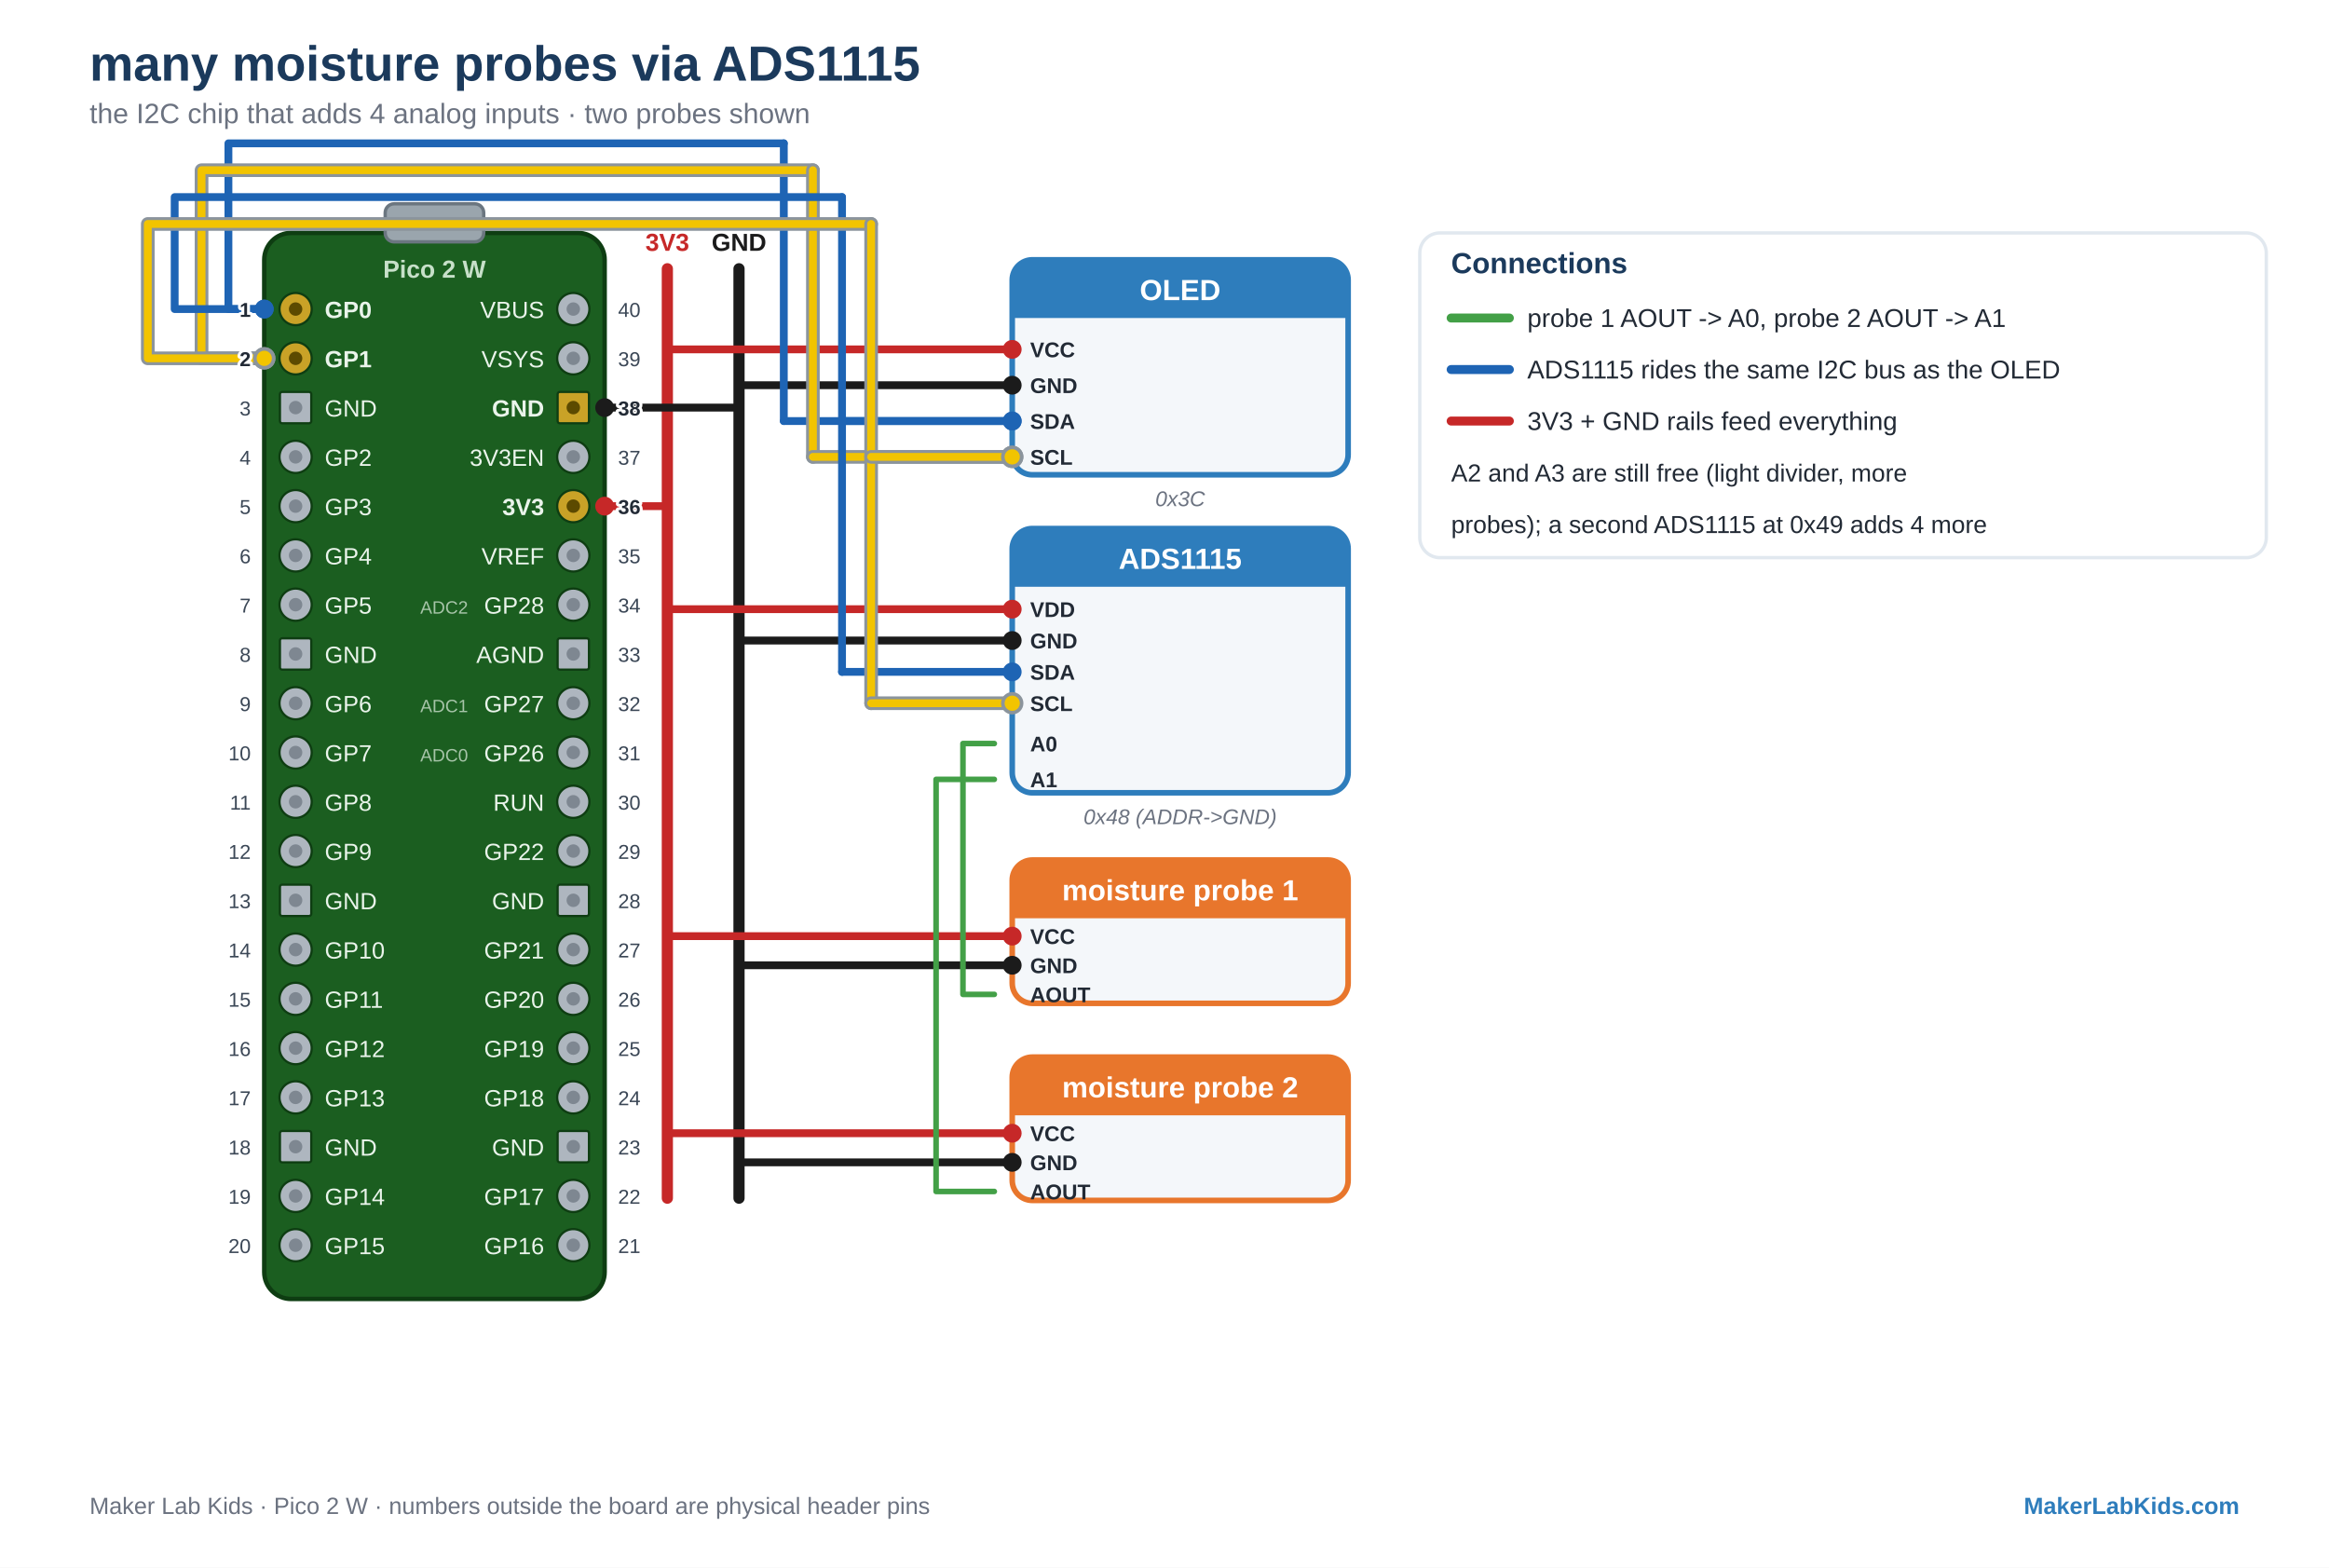
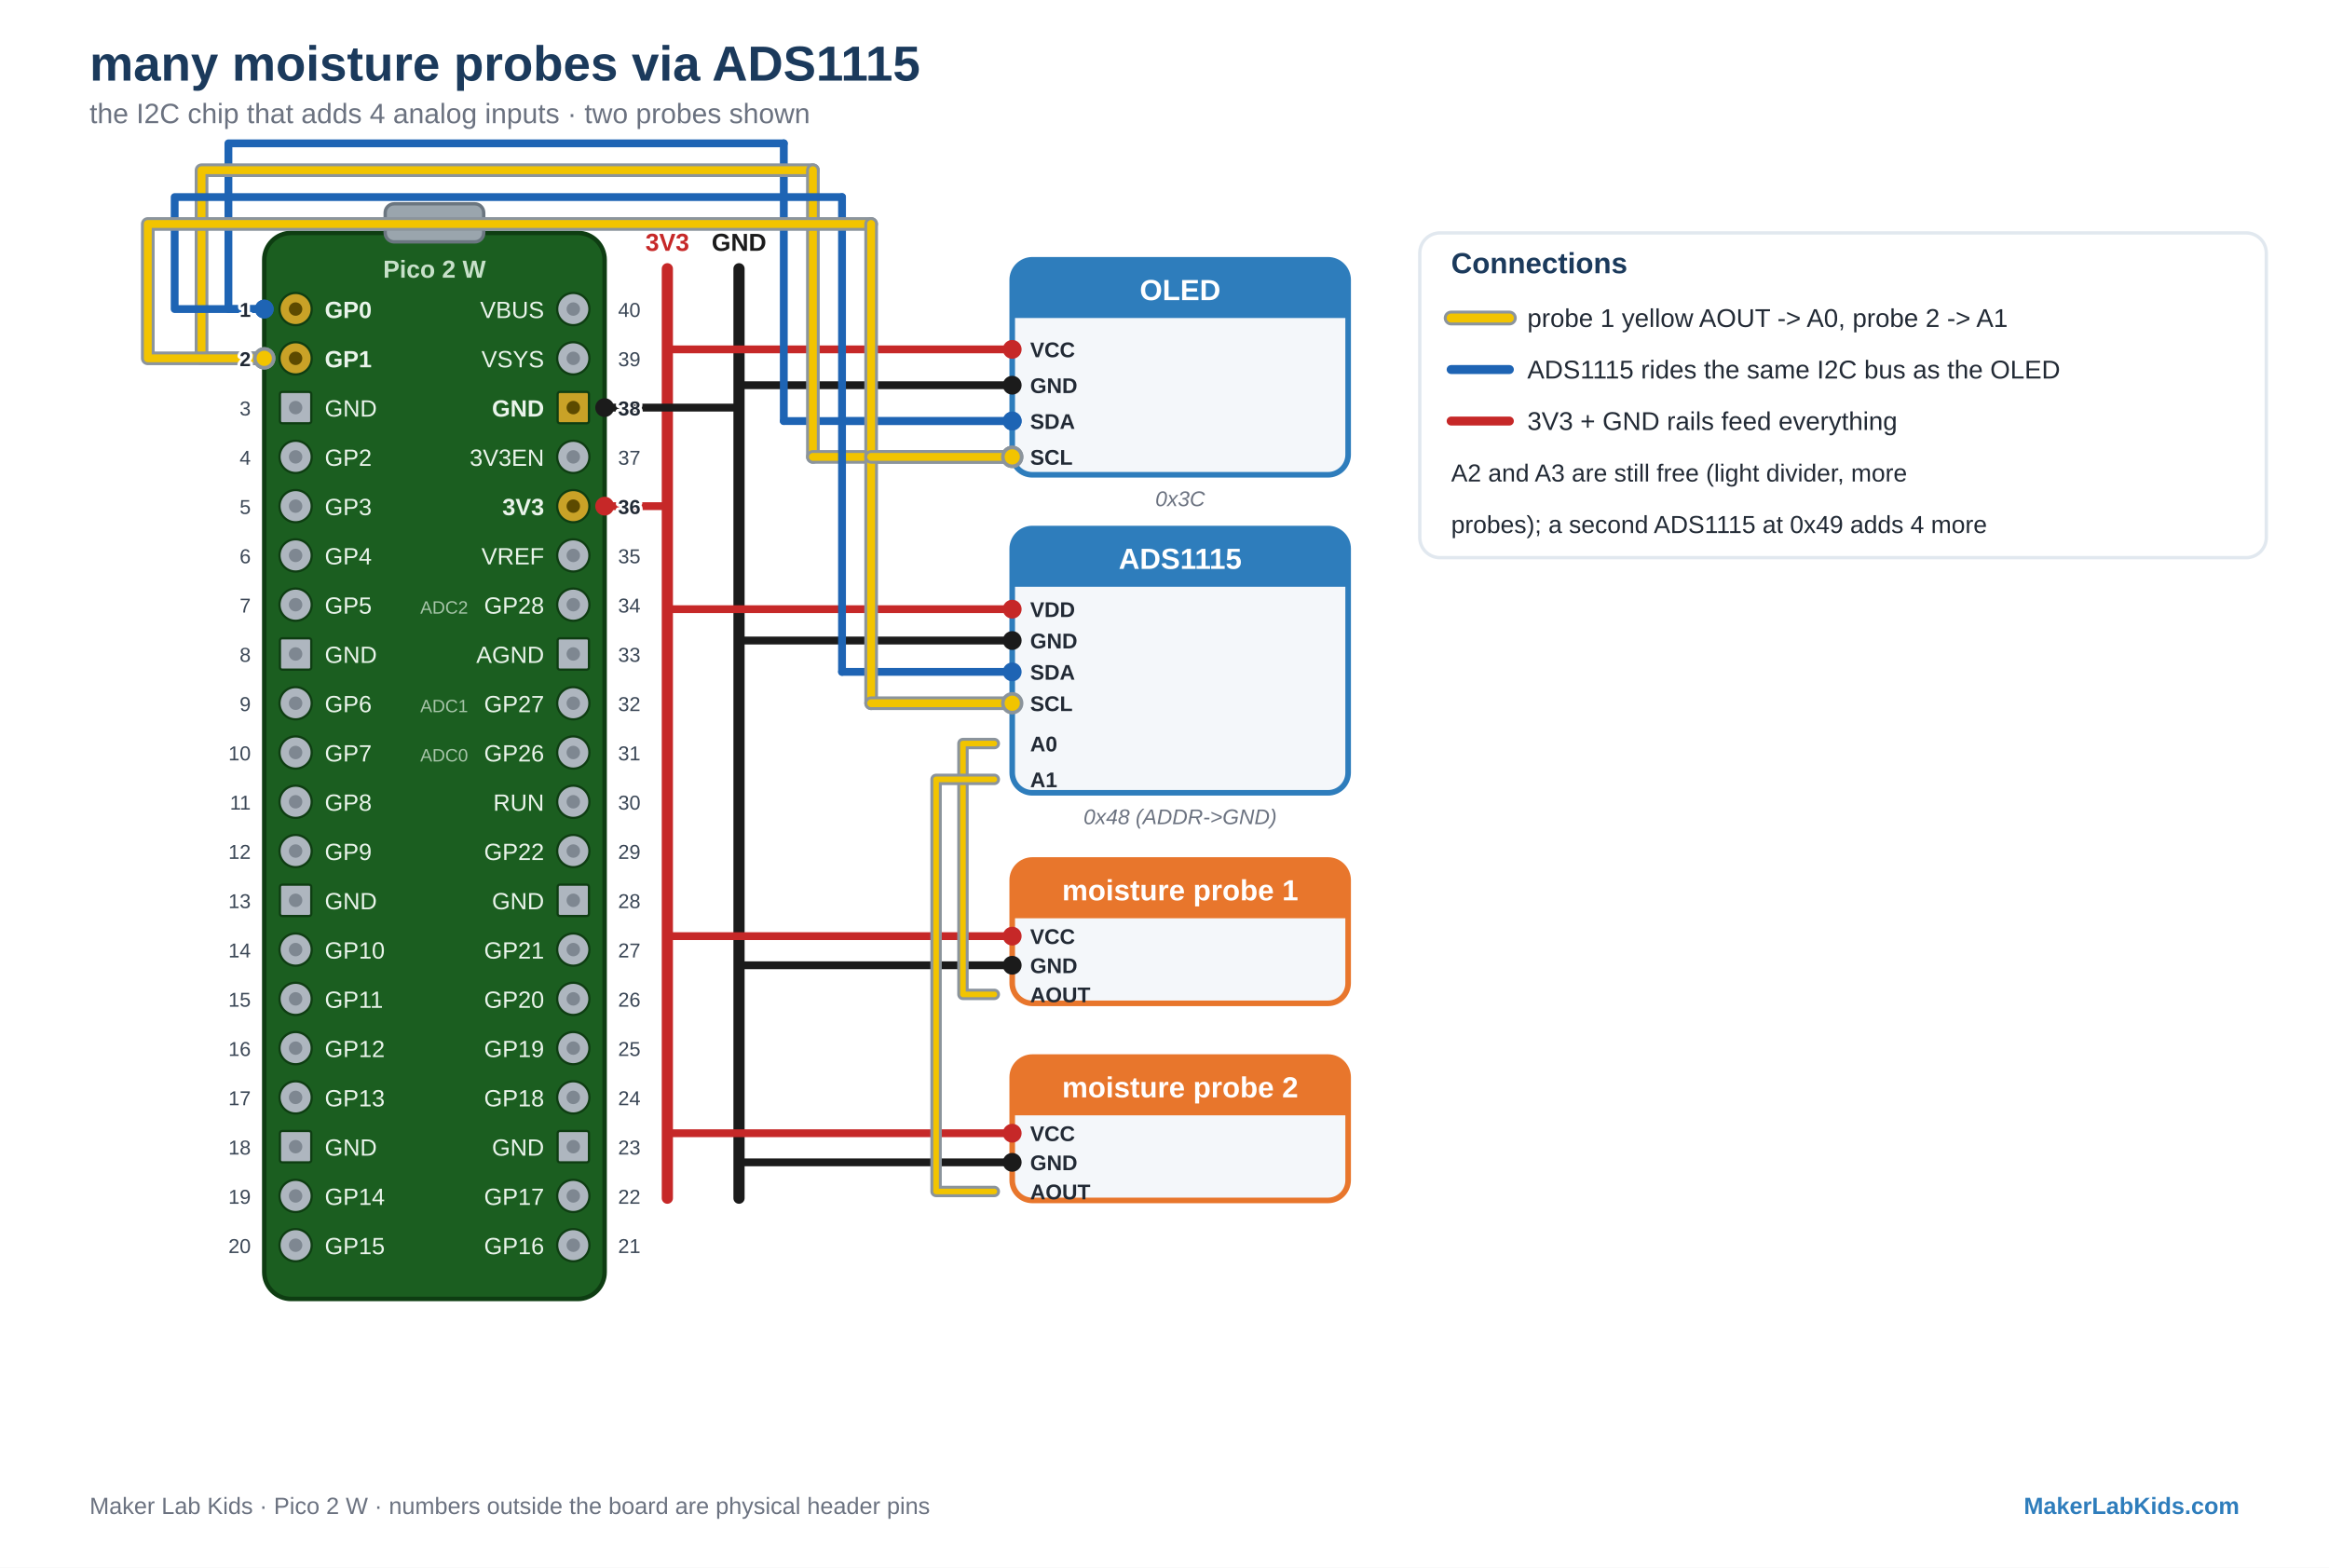
<svg xmlns="http://www.w3.org/2000/svg" viewBox="0 0 1040 700" font-family="Arial, Helvetica, sans-serif">
  <rect width="1040" height="700" fill="#FFFFFF" />
  <text x="40" y="36" font-family="Arial, Helvetica, sans-serif" font-size="22" fill="#1B3A5C" text-anchor="start" font-weight="bold">many moisture probes via ADS1115</text>
  <text x="40" y="55" font-family="Arial, Helvetica, sans-serif" font-size="12.5" fill="#6B7280" text-anchor="start">the I2C chip that adds 4 analog inputs  ·  two probes shown</text>
  <rect x="118" y="104" width="152" height="476" rx="12" fill="#1B5E20" stroke="#0E3D12" stroke-width="2" />
  <rect x="172" y="91" width="44" height="17" rx="4" fill="#9AA5AD" stroke="#6B7680" stroke-width="1.5" />
  <text x="194" y="124" font-family="Arial, Helvetica, sans-serif" font-size="11" fill="#C7E0C9" text-anchor="middle" font-weight="bold">Pico 2 W</text>
  <circle cx="132" cy="138" r="7.2" fill="#C9A227" stroke="#0E3D12" stroke-width="1" />
  <circle cx="132" cy="138" r="3" fill="#5C4A00" />
  <text x="145" y="142" font-family="Arial, Helvetica, sans-serif" font-size="10.5" fill="#EAF4EB" text-anchor="start" font-weight="bold">GP0</text>
  <circle cx="132" cy="160" r="7.2" fill="#C9A227" stroke="#0E3D12" stroke-width="1" />
  <circle cx="132" cy="160" r="3" fill="#5C4A00" />
  <text x="145" y="164" font-family="Arial, Helvetica, sans-serif" font-size="10.5" fill="#EAF4EB" text-anchor="start" font-weight="bold">GP1</text>
  <rect x="125" y="175" width="14" height="14" rx="1" fill="#AEB6BF" stroke="#0E3D12" stroke-width="1" />
  <circle cx="132" cy="182" r="3" fill="#7E8791" />
  <text x="145" y="186" font-family="Arial, Helvetica, sans-serif" font-size="10.5" fill="#EAF4EB" text-anchor="start">GND</text>
  <circle cx="132" cy="204" r="7.2" fill="#AEB6BF" stroke="#0E3D12" stroke-width="1" />
  <circle cx="132" cy="204" r="3" fill="#7E8791" />
  <text x="145" y="208" font-family="Arial, Helvetica, sans-serif" font-size="10.5" fill="#EAF4EB" text-anchor="start">GP2</text>
  <circle cx="132" cy="226" r="7.2" fill="#AEB6BF" stroke="#0E3D12" stroke-width="1" />
  <circle cx="132" cy="226" r="3" fill="#7E8791" />
  <text x="145" y="230" font-family="Arial, Helvetica, sans-serif" font-size="10.5" fill="#EAF4EB" text-anchor="start">GP3</text>
  <circle cx="132" cy="248" r="7.2" fill="#AEB6BF" stroke="#0E3D12" stroke-width="1" />
  <circle cx="132" cy="248" r="3" fill="#7E8791" />
  <text x="145" y="252" font-family="Arial, Helvetica, sans-serif" font-size="10.5" fill="#EAF4EB" text-anchor="start">GP4</text>
  <circle cx="132" cy="270" r="7.2" fill="#AEB6BF" stroke="#0E3D12" stroke-width="1" />
  <circle cx="132" cy="270" r="3" fill="#7E8791" />
  <text x="145" y="274" font-family="Arial, Helvetica, sans-serif" font-size="10.5" fill="#EAF4EB" text-anchor="start">GP5</text>
  <rect x="125" y="285" width="14" height="14" rx="1" fill="#AEB6BF" stroke="#0E3D12" stroke-width="1" />
  <circle cx="132" cy="292" r="3" fill="#7E8791" />
  <text x="145" y="296" font-family="Arial, Helvetica, sans-serif" font-size="10.5" fill="#EAF4EB" text-anchor="start">GND</text>
  <circle cx="132" cy="314" r="7.2" fill="#AEB6BF" stroke="#0E3D12" stroke-width="1" />
  <circle cx="132" cy="314" r="3" fill="#7E8791" />
  <text x="145" y="318" font-family="Arial, Helvetica, sans-serif" font-size="10.5" fill="#EAF4EB" text-anchor="start">GP6</text>
  <circle cx="132" cy="336" r="7.2" fill="#AEB6BF" stroke="#0E3D12" stroke-width="1" />
  <circle cx="132" cy="336" r="3" fill="#7E8791" />
  <text x="145" y="340" font-family="Arial, Helvetica, sans-serif" font-size="10.5" fill="#EAF4EB" text-anchor="start">GP7</text>
  <circle cx="132" cy="358" r="7.2" fill="#AEB6BF" stroke="#0E3D12" stroke-width="1" />
  <circle cx="132" cy="358" r="3" fill="#7E8791" />
  <text x="145" y="362" font-family="Arial, Helvetica, sans-serif" font-size="10.5" fill="#EAF4EB" text-anchor="start">GP8</text>
  <circle cx="132" cy="380" r="7.2" fill="#AEB6BF" stroke="#0E3D12" stroke-width="1" />
  <circle cx="132" cy="380" r="3" fill="#7E8791" />
  <text x="145" y="384" font-family="Arial, Helvetica, sans-serif" font-size="10.5" fill="#EAF4EB" text-anchor="start">GP9</text>
  <rect x="125" y="395" width="14" height="14" rx="1" fill="#AEB6BF" stroke="#0E3D12" stroke-width="1" />
  <circle cx="132" cy="402" r="3" fill="#7E8791" />
  <text x="145" y="406" font-family="Arial, Helvetica, sans-serif" font-size="10.5" fill="#EAF4EB" text-anchor="start">GND</text>
  <circle cx="132" cy="424" r="7.2" fill="#AEB6BF" stroke="#0E3D12" stroke-width="1" />
  <circle cx="132" cy="424" r="3" fill="#7E8791" />
  <text x="145" y="428" font-family="Arial, Helvetica, sans-serif" font-size="10.5" fill="#EAF4EB" text-anchor="start">GP10</text>
  <circle cx="132" cy="446" r="7.2" fill="#AEB6BF" stroke="#0E3D12" stroke-width="1" />
  <circle cx="132" cy="446" r="3" fill="#7E8791" />
  <text x="145" y="450" font-family="Arial, Helvetica, sans-serif" font-size="10.5" fill="#EAF4EB" text-anchor="start">GP11</text>
  <circle cx="132" cy="468" r="7.2" fill="#AEB6BF" stroke="#0E3D12" stroke-width="1" />
  <circle cx="132" cy="468" r="3" fill="#7E8791" />
  <text x="145" y="472" font-family="Arial, Helvetica, sans-serif" font-size="10.5" fill="#EAF4EB" text-anchor="start">GP12</text>
  <circle cx="132" cy="490" r="7.2" fill="#AEB6BF" stroke="#0E3D12" stroke-width="1" />
  <circle cx="132" cy="490" r="3" fill="#7E8791" />
  <text x="145" y="494" font-family="Arial, Helvetica, sans-serif" font-size="10.5" fill="#EAF4EB" text-anchor="start">GP13</text>
  <rect x="125" y="505" width="14" height="14" rx="1" fill="#AEB6BF" stroke="#0E3D12" stroke-width="1" />
  <circle cx="132" cy="512" r="3" fill="#7E8791" />
  <text x="145" y="516" font-family="Arial, Helvetica, sans-serif" font-size="10.5" fill="#EAF4EB" text-anchor="start">GND</text>
  <circle cx="132" cy="534" r="7.2" fill="#AEB6BF" stroke="#0E3D12" stroke-width="1" />
  <circle cx="132" cy="534" r="3" fill="#7E8791" />
  <text x="145" y="538" font-family="Arial, Helvetica, sans-serif" font-size="10.5" fill="#EAF4EB" text-anchor="start">GP14</text>
  <circle cx="132" cy="556" r="7.2" fill="#AEB6BF" stroke="#0E3D12" stroke-width="1" />
  <circle cx="132" cy="556" r="3" fill="#7E8791" />
  <text x="145" y="560" font-family="Arial, Helvetica, sans-serif" font-size="10.5" fill="#EAF4EB" text-anchor="start">GP15</text>
  <circle cx="256" cy="556" r="7.2" fill="#AEB6BF" stroke="#0E3D12" stroke-width="1" />
  <circle cx="256" cy="556" r="3" fill="#7E8791" />
  <text x="243" y="560" font-family="Arial, Helvetica, sans-serif" font-size="10.5" fill="#EAF4EB" text-anchor="end">GP16</text>
  <circle cx="256" cy="534" r="7.2" fill="#AEB6BF" stroke="#0E3D12" stroke-width="1" />
  <circle cx="256" cy="534" r="3" fill="#7E8791" />
  <text x="243" y="538" font-family="Arial, Helvetica, sans-serif" font-size="10.5" fill="#EAF4EB" text-anchor="end">GP17</text>
  <rect x="249" y="505" width="14" height="14" rx="1" fill="#AEB6BF" stroke="#0E3D12" stroke-width="1" />
  <circle cx="256" cy="512" r="3" fill="#7E8791" />
  <text x="243" y="516" font-family="Arial, Helvetica, sans-serif" font-size="10.5" fill="#EAF4EB" text-anchor="end">GND</text>
  <circle cx="256" cy="490" r="7.2" fill="#AEB6BF" stroke="#0E3D12" stroke-width="1" />
  <circle cx="256" cy="490" r="3" fill="#7E8791" />
  <text x="243" y="494" font-family="Arial, Helvetica, sans-serif" font-size="10.5" fill="#EAF4EB" text-anchor="end">GP18</text>
  <circle cx="256" cy="468" r="7.2" fill="#AEB6BF" stroke="#0E3D12" stroke-width="1" />
  <circle cx="256" cy="468" r="3" fill="#7E8791" />
  <text x="243" y="472" font-family="Arial, Helvetica, sans-serif" font-size="10.5" fill="#EAF4EB" text-anchor="end">GP19</text>
  <circle cx="256" cy="446" r="7.2" fill="#AEB6BF" stroke="#0E3D12" stroke-width="1" />
  <circle cx="256" cy="446" r="3" fill="#7E8791" />
  <text x="243" y="450" font-family="Arial, Helvetica, sans-serif" font-size="10.5" fill="#EAF4EB" text-anchor="end">GP20</text>
  <circle cx="256" cy="424" r="7.2" fill="#AEB6BF" stroke="#0E3D12" stroke-width="1" />
  <circle cx="256" cy="424" r="3" fill="#7E8791" />
  <text x="243" y="428" font-family="Arial, Helvetica, sans-serif" font-size="10.5" fill="#EAF4EB" text-anchor="end">GP21</text>
  <rect x="249" y="395" width="14" height="14" rx="1" fill="#AEB6BF" stroke="#0E3D12" stroke-width="1" />
  <circle cx="256" cy="402" r="3" fill="#7E8791" />
  <text x="243" y="406" font-family="Arial, Helvetica, sans-serif" font-size="10.5" fill="#EAF4EB" text-anchor="end">GND</text>
  <circle cx="256" cy="380" r="7.2" fill="#AEB6BF" stroke="#0E3D12" stroke-width="1" />
  <circle cx="256" cy="380" r="3" fill="#7E8791" />
  <text x="243" y="384" font-family="Arial, Helvetica, sans-serif" font-size="10.5" fill="#EAF4EB" text-anchor="end">GP22</text>
  <circle cx="256" cy="358" r="7.2" fill="#AEB6BF" stroke="#0E3D12" stroke-width="1" />
  <circle cx="256" cy="358" r="3" fill="#7E8791" />
  <text x="243" y="362" font-family="Arial, Helvetica, sans-serif" font-size="10.5" fill="#EAF4EB" text-anchor="end">RUN</text>
  <circle cx="256" cy="336" r="7.2" fill="#AEB6BF" stroke="#0E3D12" stroke-width="1" />
  <circle cx="256" cy="336" r="3" fill="#7E8791" />
  <text x="243" y="340" font-family="Arial, Helvetica, sans-serif" font-size="10.5" fill="#EAF4EB" text-anchor="end">GP26</text>
  <text x="209" y="340" font-family="Arial, Helvetica, sans-serif" font-size="8" fill="#A6C4A8" text-anchor="end">ADC0</text>
  <circle cx="256" cy="314" r="7.2" fill="#AEB6BF" stroke="#0E3D12" stroke-width="1" />
  <circle cx="256" cy="314" r="3" fill="#7E8791" />
  <text x="243" y="318" font-family="Arial, Helvetica, sans-serif" font-size="10.5" fill="#EAF4EB" text-anchor="end">GP27</text>
  <text x="209" y="318" font-family="Arial, Helvetica, sans-serif" font-size="8" fill="#A6C4A8" text-anchor="end">ADC1</text>
  <rect x="249" y="285" width="14" height="14" rx="1" fill="#AEB6BF" stroke="#0E3D12" stroke-width="1" />
  <circle cx="256" cy="292" r="3" fill="#7E8791" />
  <text x="243" y="296" font-family="Arial, Helvetica, sans-serif" font-size="10.5" fill="#EAF4EB" text-anchor="end">AGND</text>
  <circle cx="256" cy="270" r="7.2" fill="#AEB6BF" stroke="#0E3D12" stroke-width="1" />
  <circle cx="256" cy="270" r="3" fill="#7E8791" />
  <text x="243" y="274" font-family="Arial, Helvetica, sans-serif" font-size="10.5" fill="#EAF4EB" text-anchor="end">GP28</text>
  <text x="209" y="274" font-family="Arial, Helvetica, sans-serif" font-size="8" fill="#A6C4A8" text-anchor="end">ADC2</text>
  <circle cx="256" cy="248" r="7.2" fill="#AEB6BF" stroke="#0E3D12" stroke-width="1" />
  <circle cx="256" cy="248" r="3" fill="#7E8791" />
  <text x="243" y="252" font-family="Arial, Helvetica, sans-serif" font-size="10.5" fill="#EAF4EB" text-anchor="end">VREF</text>
  <circle cx="256" cy="226" r="7.2" fill="#C9A227" stroke="#0E3D12" stroke-width="1" />
  <circle cx="256" cy="226" r="3" fill="#5C4A00" />
  <text x="243" y="230" font-family="Arial, Helvetica, sans-serif" font-size="10.5" fill="#EAF4EB" text-anchor="end" font-weight="bold">3V3</text>
  <circle cx="256" cy="204" r="7.2" fill="#AEB6BF" stroke="#0E3D12" stroke-width="1" />
  <circle cx="256" cy="204" r="3" fill="#7E8791" />
  <text x="243" y="208" font-family="Arial, Helvetica, sans-serif" font-size="10.5" fill="#EAF4EB" text-anchor="end">3V3EN</text>
  <rect x="249" y="175" width="14" height="14" rx="1" fill="#C9A227" stroke="#0E3D12" stroke-width="1" />
  <circle cx="256" cy="182" r="3" fill="#5C4A00" />
  <text x="243" y="186" font-family="Arial, Helvetica, sans-serif" font-size="10.5" fill="#EAF4EB" text-anchor="end" font-weight="bold">GND</text>
  <circle cx="256" cy="160" r="7.2" fill="#AEB6BF" stroke="#0E3D12" stroke-width="1" />
  <circle cx="256" cy="160" r="3" fill="#7E8791" />
  <text x="243" y="164" font-family="Arial, Helvetica, sans-serif" font-size="10.5" fill="#EAF4EB" text-anchor="end">VSYS</text>
  <circle cx="256" cy="138" r="7.2" fill="#AEB6BF" stroke="#0E3D12" stroke-width="1" />
  <circle cx="256" cy="138" r="3" fill="#7E8791" />
  <text x="243" y="142" font-family="Arial, Helvetica, sans-serif" font-size="10.5" fill="#EAF4EB" text-anchor="end">VBUS</text>
  <path d="M298 120 L298 535" fill="none" stroke="#C62828" stroke-width="5" stroke-linejoin="round" stroke-linecap="round" />
  <path d="M330 120 L330 535" fill="none" stroke="#1B1B1B" stroke-width="5" stroke-linejoin="round" stroke-linecap="round" />
  <text x="298" y="112" font-family="Arial, Helvetica, sans-serif" font-size="11" fill="#C62828" text-anchor="middle" font-weight="bold">3V3</text>
  <text x="330" y="112" font-family="Arial, Helvetica, sans-serif" font-size="11" fill="#1B1B1B" text-anchor="middle" font-weight="bold">GND</text>
  <path d="M270 226 L298 226" fill="none" stroke="#C62828" stroke-width="3.5" stroke-linejoin="round" stroke-linecap="round" />
  <circle cx="270" cy="226" r="4.2" fill="#C62828" />
  <path d="M270 182 L330 182" fill="none" stroke="#1B1B1B" stroke-width="3.5" stroke-linejoin="round" stroke-linecap="round" />
  <circle cx="270" cy="182" r="4.2" fill="#1B1B1B" />
  <rect x="452" y="116" width="150" height="96" rx="9" fill="#F4F7FA" stroke="#2E7DBC" stroke-width="2.5" />
  <path d="M452 125 q0 -9 9 -9 h132 q9 0 9 9 v17 h-150 z" fill="#2E7DBC" />
  <text x="527" y="134" font-family="Arial, Helvetica, sans-serif" font-size="13" fill="#FFFFFF" text-anchor="middle" font-weight="bold">OLED</text>
  <text x="527" y="226" font-family="Arial, Helvetica, sans-serif" font-size="9.5" fill="#6B7280" text-anchor="middle" font-style="italic">0x3C</text>
  <text x="460" y="159.5" font-family="Arial, Helvetica, sans-serif" font-size="9.5" fill="#222A35" text-anchor="start" font-weight="bold">VCC</text>
  <text x="460" y="175.5" font-family="Arial, Helvetica, sans-serif" font-size="9.5" fill="#222A35" text-anchor="start" font-weight="bold">GND</text>
  <text x="460" y="191.5" font-family="Arial, Helvetica, sans-serif" font-size="9.5" fill="#222A35" text-anchor="start" font-weight="bold">SDA</text>
  <text x="460" y="207.5" font-family="Arial, Helvetica, sans-serif" font-size="9.5" fill="#222A35" text-anchor="start" font-weight="bold">SCL</text>
  <path d="M298 156 L452 156" fill="none" stroke="#C62828" stroke-width="3.5" stroke-linejoin="round" stroke-linecap="round" />
  <circle cx="452" cy="156" r="4.2" fill="#C62828" />
  <path d="M330 172 L452 172" fill="none" stroke="#1B1B1B" stroke-width="3.5" stroke-linejoin="round" stroke-linecap="round" />
  <circle cx="452" cy="172" r="4.2" fill="#1B1B1B" />
  <path d="M118 138 L102 138 L102 64 L350 64" fill="none" stroke="#1E64B4" stroke-width="3.5" stroke-linejoin="round" stroke-linecap="round" />
  <circle cx="118" cy="138" r="4.2" fill="#1E64B4" />
  <path d="M350 64 L350 188" fill="none" stroke="#1E64B4" stroke-width="3.5" stroke-linejoin="round" stroke-linecap="round" />
  <path d="M350 188 L452 188" fill="none" stroke="#1E64B4" stroke-width="3.5" stroke-linejoin="round" stroke-linecap="round" />
  <circle cx="452" cy="188" r="4.2" fill="#1E64B4" />
  <path d="M118 160 L90 160 L90 76 L363 76" fill="none" stroke="#8B949C" stroke-width="6.1" stroke-linejoin="round" stroke-linecap="round" />
  <path d="M118 160 L90 160 L90 76 L363 76" fill="none" stroke="#F2C400" stroke-width="3.5" stroke-linejoin="round" stroke-linecap="round" />
  <circle cx="118" cy="160" r="4.2" fill="#F2C400" stroke="#8B949C" stroke-width="1.6" />
  <path d="M363 76 L363 204" fill="none" stroke="#8B949C" stroke-width="6.1" stroke-linejoin="round" stroke-linecap="round" />
  <path d="M363 76 L363 204" fill="none" stroke="#F2C400" stroke-width="3.5" stroke-linejoin="round" stroke-linecap="round" />
  <path d="M363 204 L452 204" fill="none" stroke="#8B949C" stroke-width="6.1" stroke-linejoin="round" stroke-linecap="round" />
  <path d="M363 204 L452 204" fill="none" stroke="#F2C400" stroke-width="3.5" stroke-linejoin="round" stroke-linecap="round" />
  <circle cx="452" cy="204" r="4.2" fill="#F2C400" stroke="#8B949C" stroke-width="1.6" />
  <rect x="452" y="236" width="150" height="118" rx="9" fill="#F4F7FA" stroke="#2E7DBC" stroke-width="2.5" />
  <path d="M452 245 q0 -9 9 -9 h132 q9 0 9 9 v17 h-150 z" fill="#2E7DBC" />
  <text x="527" y="254" font-family="Arial, Helvetica, sans-serif" font-size="13" fill="#FFFFFF" text-anchor="middle" font-weight="bold">ADS1115</text>
  <text x="527" y="368" font-family="Arial, Helvetica, sans-serif" font-size="9.5" fill="#6B7280" text-anchor="middle" font-style="italic">0x48 (ADDR-&gt;GND)</text>
  <text x="460" y="275.5" font-family="Arial, Helvetica, sans-serif" font-size="9.5" fill="#222A35" text-anchor="start" font-weight="bold">VDD</text>
  <text x="460" y="289.5" font-family="Arial, Helvetica, sans-serif" font-size="9.5" fill="#222A35" text-anchor="start" font-weight="bold">GND</text>
  <text x="460" y="303.5" font-family="Arial, Helvetica, sans-serif" font-size="9.5" fill="#222A35" text-anchor="start" font-weight="bold">SDA</text>
  <text x="460" y="317.5" font-family="Arial, Helvetica, sans-serif" font-size="9.5" fill="#222A35" text-anchor="start" font-weight="bold">SCL</text>
  <text x="460" y="335.5" font-family="Arial, Helvetica, sans-serif" font-size="9.5" fill="#222A35" text-anchor="start" font-weight="bold">A0</text>
  <text x="460" y="351.5" font-family="Arial, Helvetica, sans-serif" font-size="9.5" fill="#222A35" text-anchor="start" font-weight="bold">A1</text>
  <path d="M298 272 L452 272" fill="none" stroke="#C62828" stroke-width="3.5" stroke-linejoin="round" stroke-linecap="round" />
  <circle cx="452" cy="272" r="4.2" fill="#C62828" />
  <path d="M330 286 L452 286" fill="none" stroke="#1B1B1B" stroke-width="3.5" stroke-linejoin="round" stroke-linecap="round" />
  <circle cx="452" cy="286" r="4.2" fill="#1B1B1B" />
  <path d="M118 138 L78 138 L78 88 L376 88" fill="none" stroke="#1E64B4" stroke-width="3.5" stroke-linejoin="round" stroke-linecap="round" />
  <circle cx="118" cy="138" r="4.2" fill="#1E64B4" />
  <path d="M376 88 L376 300" fill="none" stroke="#1E64B4" stroke-width="3.5" stroke-linejoin="round" stroke-linecap="round" />
  <path d="M376 188 L452 188" fill="none" stroke="#1E64B4" stroke-width="3.5" stroke-linejoin="round" stroke-linecap="round" />
  <circle cx="452" cy="188" r="4.2" fill="#1E64B4" />
  <path d="M376 300 L452 300" fill="none" stroke="#1E64B4" stroke-width="3.5" stroke-linejoin="round" stroke-linecap="round" />
  <circle cx="452" cy="300" r="4.2" fill="#1E64B4" />
  <path d="M118 160 L66 160 L66 100 L389 100" fill="none" stroke="#8B949C" stroke-width="6.1" stroke-linejoin="round" stroke-linecap="round" />
  <path d="M118 160 L66 160 L66 100 L389 100" fill="none" stroke="#F2C400" stroke-width="3.5" stroke-linejoin="round" stroke-linecap="round" />
  <circle cx="118" cy="160" r="4.2" fill="#F2C400" stroke="#8B949C" stroke-width="1.6" />
  <path d="M389 100 L389 314" fill="none" stroke="#8B949C" stroke-width="6.1" stroke-linejoin="round" stroke-linecap="round" />
  <path d="M389 100 L389 314" fill="none" stroke="#F2C400" stroke-width="3.5" stroke-linejoin="round" stroke-linecap="round" />
  <path d="M389 204 L452 204" fill="none" stroke="#8B949C" stroke-width="6.1" stroke-linejoin="round" stroke-linecap="round" />
  <path d="M389 204 L452 204" fill="none" stroke="#F2C400" stroke-width="3.5" stroke-linejoin="round" stroke-linecap="round" />
  <circle cx="452" cy="204" r="4.2" fill="#F2C400" stroke="#8B949C" stroke-width="1.6" />
  <path d="M389 314 L452 314" fill="none" stroke="#8B949C" stroke-width="6.1" stroke-linejoin="round" stroke-linecap="round" />
  <path d="M389 314 L452 314" fill="none" stroke="#F2C400" stroke-width="3.5" stroke-linejoin="round" stroke-linecap="round" />
  <circle cx="452" cy="314" r="4.2" fill="#F2C400" stroke="#8B949C" stroke-width="1.6" />
  <rect x="452" y="384" width="150" height="64" rx="9" fill="#F4F7FA" stroke="#E8762C" stroke-width="2.5" />
  <path d="M452 393 q0 -9 9 -9 h132 q9 0 9 9 v17 h-150 z" fill="#E8762C" />
  <text x="527" y="402" font-family="Arial, Helvetica, sans-serif" font-size="13" fill="#FFFFFF" text-anchor="middle" font-weight="bold">moisture probe 1</text>
  <text x="460" y="421.5" font-family="Arial, Helvetica, sans-serif" font-size="9.5" fill="#222A35" text-anchor="start" font-weight="bold">VCC</text>
  <text x="460" y="434.5" font-family="Arial, Helvetica, sans-serif" font-size="9.5" fill="#222A35" text-anchor="start" font-weight="bold">GND</text>
  <text x="460" y="447.5" font-family="Arial, Helvetica, sans-serif" font-size="9.5" fill="#222A35" text-anchor="start" font-weight="bold">AOUT</text>
  <rect x="452" y="472" width="150" height="64" rx="9" fill="#F4F7FA" stroke="#E8762C" stroke-width="2.5" />
  <path d="M452 481 q0 -9 9 -9 h132 q9 0 9 9 v17 h-150 z" fill="#E8762C" />
  <text x="527" y="490" font-family="Arial, Helvetica, sans-serif" font-size="13" fill="#FFFFFF" text-anchor="middle" font-weight="bold">moisture probe 2</text>
  <text x="460" y="509.5" font-family="Arial, Helvetica, sans-serif" font-size="9.5" fill="#222A35" text-anchor="start" font-weight="bold">VCC</text>
  <text x="460" y="522.5" font-family="Arial, Helvetica, sans-serif" font-size="9.5" fill="#222A35" text-anchor="start" font-weight="bold">GND</text>
  <text x="460" y="535.5" font-family="Arial, Helvetica, sans-serif" font-size="9.5" fill="#222A35" text-anchor="start" font-weight="bold">AOUT</text>
  <path d="M298 418 L452 418" fill="none" stroke="#C62828" stroke-width="3.5" stroke-linejoin="round" stroke-linecap="round" />
  <circle cx="452" cy="418" r="4.2" fill="#C62828" />
  <path d="M330 431 L452 431" fill="none" stroke="#1B1B1B" stroke-width="3.5" stroke-linejoin="round" stroke-linecap="round" />
  <circle cx="452" cy="431" r="4.2" fill="#1B1B1B" />
  <path d="M298 506 L452 506" fill="none" stroke="#C62828" stroke-width="3.5" stroke-linejoin="round" stroke-linecap="round" />
  <circle cx="452" cy="506" r="4.2" fill="#C62828" />
  <path d="M330 519 L452 519" fill="none" stroke="#1B1B1B" stroke-width="3.5" stroke-linejoin="round" stroke-linecap="round" />
  <circle cx="452" cy="519" r="4.2" fill="#1B1B1B" />
-   <path d="M444 444 L430 444 L430 332 L444 332" fill="none" stroke="#43A047" stroke-width="2.5" stroke-linejoin="round" stroke-linecap="round" />
-   <path d="M444 532 L418 532 L418 348 L444 348" fill="none" stroke="#43A047" stroke-width="2.5" stroke-linejoin="round" stroke-linecap="round" />
+   <path d="M444 444 L430 444 L430 332 L444 332" fill="none" stroke="#8B949C" stroke-width="5.1" stroke-linejoin="round" stroke-linecap="round" />
+   <path d="M444 444 L430 444 L430 332 L444 332" fill="none" stroke="#F2C400" stroke-width="2.5" stroke-linejoin="round" stroke-linecap="round" />
+   <path d="M444 532 L418 532 L418 348 L444 348" fill="none" stroke="#8B949C" stroke-width="5.1" stroke-linejoin="round" stroke-linecap="round" />
+   <path d="M444 532 L418 532 L418 348 L444 348" fill="none" stroke="#F2C400" stroke-width="2.5" stroke-linejoin="round" stroke-linecap="round" />
  <text x="112" y="141.5" font-family="Arial, Helvetica, sans-serif" font-size="9" fill="#222A35" text-anchor="end" font-weight="bold" stroke="#FFFFFF" stroke-width="2.6" paint-order="stroke" stroke-linejoin="round">1</text>
  <text x="112" y="163.5" font-family="Arial, Helvetica, sans-serif" font-size="9" fill="#222A35" text-anchor="end" font-weight="bold" stroke="#FFFFFF" stroke-width="2.6" paint-order="stroke" stroke-linejoin="round">2</text>
  <text x="112" y="185.5" font-family="Arial, Helvetica, sans-serif" font-size="9" fill="#3B4756" text-anchor="end" stroke="#FFFFFF" stroke-width="2.6" paint-order="stroke" stroke-linejoin="round">3</text>
  <text x="112" y="207.5" font-family="Arial, Helvetica, sans-serif" font-size="9" fill="#3B4756" text-anchor="end" stroke="#FFFFFF" stroke-width="2.6" paint-order="stroke" stroke-linejoin="round">4</text>
  <text x="112" y="229.5" font-family="Arial, Helvetica, sans-serif" font-size="9" fill="#3B4756" text-anchor="end" stroke="#FFFFFF" stroke-width="2.6" paint-order="stroke" stroke-linejoin="round">5</text>
  <text x="112" y="251.5" font-family="Arial, Helvetica, sans-serif" font-size="9" fill="#3B4756" text-anchor="end" stroke="#FFFFFF" stroke-width="2.6" paint-order="stroke" stroke-linejoin="round">6</text>
  <text x="112" y="273.5" font-family="Arial, Helvetica, sans-serif" font-size="9" fill="#3B4756" text-anchor="end" stroke="#FFFFFF" stroke-width="2.6" paint-order="stroke" stroke-linejoin="round">7</text>
  <text x="112" y="295.5" font-family="Arial, Helvetica, sans-serif" font-size="9" fill="#3B4756" text-anchor="end" stroke="#FFFFFF" stroke-width="2.6" paint-order="stroke" stroke-linejoin="round">8</text>
  <text x="112" y="317.5" font-family="Arial, Helvetica, sans-serif" font-size="9" fill="#3B4756" text-anchor="end" stroke="#FFFFFF" stroke-width="2.6" paint-order="stroke" stroke-linejoin="round">9</text>
  <text x="112" y="339.5" font-family="Arial, Helvetica, sans-serif" font-size="9" fill="#3B4756" text-anchor="end" stroke="#FFFFFF" stroke-width="2.6" paint-order="stroke" stroke-linejoin="round">10</text>
  <text x="112" y="361.5" font-family="Arial, Helvetica, sans-serif" font-size="9" fill="#3B4756" text-anchor="end" stroke="#FFFFFF" stroke-width="2.6" paint-order="stroke" stroke-linejoin="round">11</text>
  <text x="112" y="383.5" font-family="Arial, Helvetica, sans-serif" font-size="9" fill="#3B4756" text-anchor="end" stroke="#FFFFFF" stroke-width="2.6" paint-order="stroke" stroke-linejoin="round">12</text>
  <text x="112" y="405.5" font-family="Arial, Helvetica, sans-serif" font-size="9" fill="#3B4756" text-anchor="end" stroke="#FFFFFF" stroke-width="2.6" paint-order="stroke" stroke-linejoin="round">13</text>
  <text x="112" y="427.5" font-family="Arial, Helvetica, sans-serif" font-size="9" fill="#3B4756" text-anchor="end" stroke="#FFFFFF" stroke-width="2.6" paint-order="stroke" stroke-linejoin="round">14</text>
  <text x="112" y="449.5" font-family="Arial, Helvetica, sans-serif" font-size="9" fill="#3B4756" text-anchor="end" stroke="#FFFFFF" stroke-width="2.6" paint-order="stroke" stroke-linejoin="round">15</text>
  <text x="112" y="471.5" font-family="Arial, Helvetica, sans-serif" font-size="9" fill="#3B4756" text-anchor="end" stroke="#FFFFFF" stroke-width="2.6" paint-order="stroke" stroke-linejoin="round">16</text>
  <text x="112" y="493.5" font-family="Arial, Helvetica, sans-serif" font-size="9" fill="#3B4756" text-anchor="end" stroke="#FFFFFF" stroke-width="2.6" paint-order="stroke" stroke-linejoin="round">17</text>
  <text x="112" y="515.5" font-family="Arial, Helvetica, sans-serif" font-size="9" fill="#3B4756" text-anchor="end" stroke="#FFFFFF" stroke-width="2.6" paint-order="stroke" stroke-linejoin="round">18</text>
  <text x="112" y="537.5" font-family="Arial, Helvetica, sans-serif" font-size="9" fill="#3B4756" text-anchor="end" stroke="#FFFFFF" stroke-width="2.6" paint-order="stroke" stroke-linejoin="round">19</text>
  <text x="112" y="559.5" font-family="Arial, Helvetica, sans-serif" font-size="9" fill="#3B4756" text-anchor="end" stroke="#FFFFFF" stroke-width="2.6" paint-order="stroke" stroke-linejoin="round">20</text>
  <text x="276" y="559.5" font-family="Arial, Helvetica, sans-serif" font-size="9" fill="#3B4756" text-anchor="start" stroke="#FFFFFF" stroke-width="2.6" paint-order="stroke" stroke-linejoin="round">21</text>
  <text x="276" y="537.5" font-family="Arial, Helvetica, sans-serif" font-size="9" fill="#3B4756" text-anchor="start" stroke="#FFFFFF" stroke-width="2.6" paint-order="stroke" stroke-linejoin="round">22</text>
  <text x="276" y="515.5" font-family="Arial, Helvetica, sans-serif" font-size="9" fill="#3B4756" text-anchor="start" stroke="#FFFFFF" stroke-width="2.6" paint-order="stroke" stroke-linejoin="round">23</text>
  <text x="276" y="493.5" font-family="Arial, Helvetica, sans-serif" font-size="9" fill="#3B4756" text-anchor="start" stroke="#FFFFFF" stroke-width="2.6" paint-order="stroke" stroke-linejoin="round">24</text>
  <text x="276" y="471.5" font-family="Arial, Helvetica, sans-serif" font-size="9" fill="#3B4756" text-anchor="start" stroke="#FFFFFF" stroke-width="2.6" paint-order="stroke" stroke-linejoin="round">25</text>
  <text x="276" y="449.5" font-family="Arial, Helvetica, sans-serif" font-size="9" fill="#3B4756" text-anchor="start" stroke="#FFFFFF" stroke-width="2.6" paint-order="stroke" stroke-linejoin="round">26</text>
  <text x="276" y="427.5" font-family="Arial, Helvetica, sans-serif" font-size="9" fill="#3B4756" text-anchor="start" stroke="#FFFFFF" stroke-width="2.6" paint-order="stroke" stroke-linejoin="round">27</text>
  <text x="276" y="405.5" font-family="Arial, Helvetica, sans-serif" font-size="9" fill="#3B4756" text-anchor="start" stroke="#FFFFFF" stroke-width="2.6" paint-order="stroke" stroke-linejoin="round">28</text>
  <text x="276" y="383.5" font-family="Arial, Helvetica, sans-serif" font-size="9" fill="#3B4756" text-anchor="start" stroke="#FFFFFF" stroke-width="2.6" paint-order="stroke" stroke-linejoin="round">29</text>
  <text x="276" y="361.5" font-family="Arial, Helvetica, sans-serif" font-size="9" fill="#3B4756" text-anchor="start" stroke="#FFFFFF" stroke-width="2.6" paint-order="stroke" stroke-linejoin="round">30</text>
  <text x="276" y="339.5" font-family="Arial, Helvetica, sans-serif" font-size="9" fill="#3B4756" text-anchor="start" stroke="#FFFFFF" stroke-width="2.6" paint-order="stroke" stroke-linejoin="round">31</text>
  <text x="276" y="317.5" font-family="Arial, Helvetica, sans-serif" font-size="9" fill="#3B4756" text-anchor="start" stroke="#FFFFFF" stroke-width="2.6" paint-order="stroke" stroke-linejoin="round">32</text>
  <text x="276" y="295.5" font-family="Arial, Helvetica, sans-serif" font-size="9" fill="#3B4756" text-anchor="start" stroke="#FFFFFF" stroke-width="2.6" paint-order="stroke" stroke-linejoin="round">33</text>
  <text x="276" y="273.5" font-family="Arial, Helvetica, sans-serif" font-size="9" fill="#3B4756" text-anchor="start" stroke="#FFFFFF" stroke-width="2.6" paint-order="stroke" stroke-linejoin="round">34</text>
  <text x="276" y="251.5" font-family="Arial, Helvetica, sans-serif" font-size="9" fill="#3B4756" text-anchor="start" stroke="#FFFFFF" stroke-width="2.6" paint-order="stroke" stroke-linejoin="round">35</text>
  <text x="276" y="229.5" font-family="Arial, Helvetica, sans-serif" font-size="9" fill="#222A35" text-anchor="start" font-weight="bold" stroke="#FFFFFF" stroke-width="2.6" paint-order="stroke" stroke-linejoin="round">36</text>
  <text x="276" y="207.5" font-family="Arial, Helvetica, sans-serif" font-size="9" fill="#3B4756" text-anchor="start" stroke="#FFFFFF" stroke-width="2.6" paint-order="stroke" stroke-linejoin="round">37</text>
  <text x="276" y="185.5" font-family="Arial, Helvetica, sans-serif" font-size="9" fill="#222A35" text-anchor="start" font-weight="bold" stroke="#FFFFFF" stroke-width="2.6" paint-order="stroke" stroke-linejoin="round">38</text>
  <text x="276" y="163.5" font-family="Arial, Helvetica, sans-serif" font-size="9" fill="#3B4756" text-anchor="start" stroke="#FFFFFF" stroke-width="2.6" paint-order="stroke" stroke-linejoin="round">39</text>
  <text x="276" y="141.5" font-family="Arial, Helvetica, sans-serif" font-size="9" fill="#3B4756" text-anchor="start" stroke="#FFFFFF" stroke-width="2.6" paint-order="stroke" stroke-linejoin="round">40</text>
  <rect x="634" y="104" width="378" height="145" rx="9" fill="#FFFFFF" stroke="#E1E8EF" stroke-width="1.5" />
  <text x="648" y="122" font-family="Arial, Helvetica, sans-serif" font-size="13" fill="#1B3A5C" text-anchor="start" font-weight="bold">Connections</text>
-   <line x1="648" y1="142" x2="674" y2="142" stroke="#43A047" stroke-width="4" stroke-linecap="round" />
-   <text x="682" y="146" font-family="Arial, Helvetica, sans-serif" font-size="11.5" fill="#222A35" text-anchor="start">probe 1 AOUT -&gt; A0, probe 2 AOUT -&gt; A1</text>
+   <line x1="648" y1="142" x2="674" y2="142" stroke="#8B949C" stroke-width="6.6" stroke-linecap="round" />
+   <line x1="648" y1="142" x2="674" y2="142" stroke="#F2C400" stroke-width="4" stroke-linecap="round" />
+   <text x="682" y="146" font-family="Arial, Helvetica, sans-serif" font-size="11.5" fill="#222A35" text-anchor="start">probe 1 yellow AOUT -&gt; A0, probe 2 -&gt; A1</text>
  <line x1="648" y1="165" x2="674" y2="165" stroke="#1E64B4" stroke-width="4" stroke-linecap="round" />
  <text x="682" y="169" font-family="Arial, Helvetica, sans-serif" font-size="11.5" fill="#222A35" text-anchor="start">ADS1115 rides the same I2C bus as the OLED</text>
  <line x1="648" y1="188" x2="674" y2="188" stroke="#C62828" stroke-width="4" stroke-linecap="round" />
  <text x="682" y="192" font-family="Arial, Helvetica, sans-serif" font-size="11.5" fill="#222A35" text-anchor="start">3V3 + GND rails feed everything</text>
  <text x="648" y="215" font-family="Arial, Helvetica, sans-serif" font-size="11" fill="#222A35" text-anchor="start">A2 and A3 are still free (light divider, more</text>
  <text x="648" y="238" font-family="Arial, Helvetica, sans-serif" font-size="11" fill="#222A35" text-anchor="start">probes); a second ADS1115 at 0x49 adds 4 more</text>
  <text x="40" y="676" font-family="Arial, Helvetica, sans-serif" font-size="10.5" fill="#6B7280" text-anchor="start">Maker Lab Kids  ·  Pico 2 W  ·  numbers outside the board are physical header pins</text>
  <text x="1000" y="676" font-family="Arial, Helvetica, sans-serif" font-size="10.5" fill="#2E7DBC" text-anchor="end" font-weight="bold">MakerLabKids.com</text>
</svg>
